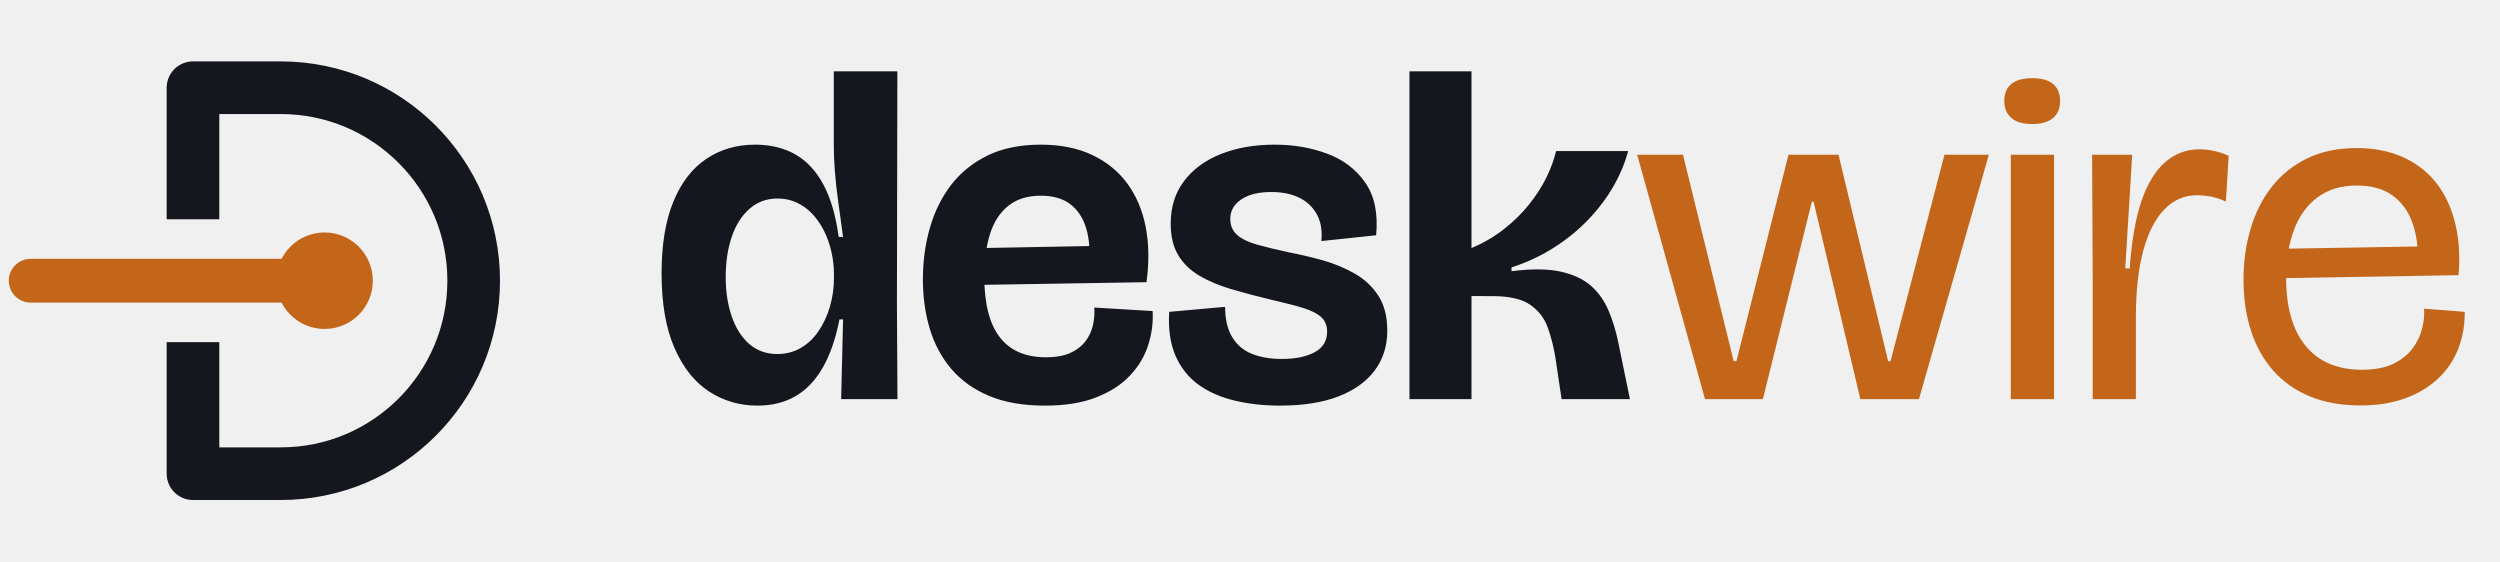
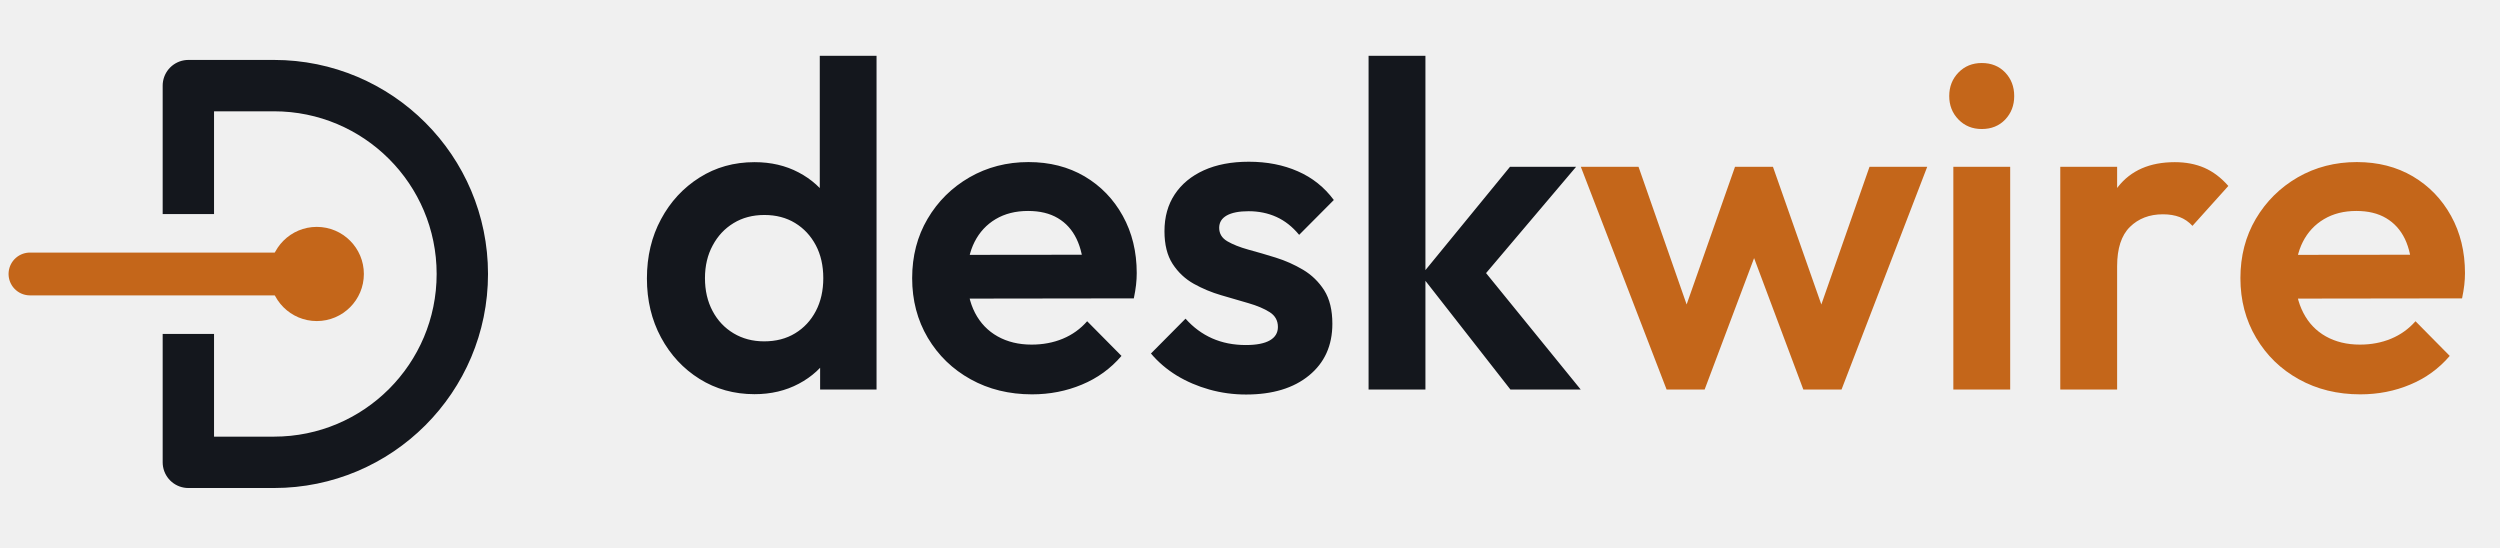
- <svg xmlns="http://www.w3.org/2000/svg" viewBox="0 0 285 64" width="285" height="64" role="img" aria-label="Deskwire">
+ <svg xmlns="http://www.w3.org/2000/svg" viewBox="0 0 292 64" width="292" height="64" role="img" aria-label="Deskwire">
  <mask id="kc" maskUnits="userSpaceOnUse" x="0" y="0" width="64" height="64">
    <rect width="64" height="64" fill="#fff" />
    <rect x="15" y="25" width="14" height="14" rx="3" fill="#000" />
  </mask>
  <path d="M22 10H32A22 22 0 0 1 32 54H22Z" fill="none" stroke="#14171d" stroke-width="6" stroke-linejoin="round" mask="url(#kc)" />
  <path d="M3.5 32H35" fill="none" stroke="#c4661a" stroke-width="5" stroke-linecap="round" />
  <circle cx="37" cy="32" r="5.5" fill="#c4661a" />
-   <path d="M86.34 46.24Q83.31 46.24 80.83 44.63Q78.35 43.01 76.89 39.66Q75.42 36.32 75.42 31.15Q75.42 26.28 76.75 23.02Q78.08 19.76 80.49 18.13Q82.91 16.49 86.09 16.49Q88.72 16.49 90.68 17.61Q92.64 18.73 93.88 21.06Q95.12 23.39 95.61 27.01H96.11Q95.81 24.89 95.56 23.01Q95.3 21.14 95.17 19.48Q95.05 17.82 95.05 16.39V8.13H102.3L102.25 34.56L102.31 45.5H95.89L96.11 36.41H95.7Q95.06 39.69 93.81 41.88Q92.56 44.07 90.71 45.15Q88.86 46.24 86.34 46.24ZM88.62 40.36Q90.09 40.36 91.28 39.67Q92.48 38.98 93.31 37.75Q94.15 36.53 94.61 34.96Q95.07 33.4 95.07 31.66V31.27Q95.07 29.93 94.77 28.66Q94.48 27.38 93.93 26.3Q93.38 25.21 92.6 24.38Q91.82 23.56 90.82 23.09Q89.82 22.63 88.65 22.63Q86.77 22.63 85.44 23.81Q84.1 24.98 83.42 27Q82.73 29.02 82.73 31.59Q82.73 34.08 83.42 36.08Q84.11 38.08 85.42 39.22Q86.74 40.36 88.62 40.36Z M119.13 46.24Q115.39 46.24 112.75 45.13Q110.12 44.02 108.44 42.05Q106.77 40.07 105.99 37.46Q105.21 34.86 105.21 31.85Q105.21 28.77 106 26Q106.79 23.23 108.42 21.09Q110.06 18.96 112.6 17.72Q115.14 16.49 118.64 16.49Q122.02 16.49 124.5 17.66Q126.98 18.83 128.53 20.94Q130.07 23.06 130.62 25.92Q131.16 28.77 130.7 32.17L109.7 32.51V28.32L125.24 28.03L124.14 30.46Q124.37 27.9 123.84 26.08Q123.31 24.27 122.03 23.29Q120.76 22.31 118.64 22.31Q116.38 22.31 114.95 23.46Q113.51 24.61 112.86 26.68Q112.21 28.75 112.21 31.52Q112.21 36.17 113.98 38.45Q115.75 40.73 119.23 40.73Q120.86 40.73 121.94 40.27Q123.02 39.8 123.67 39Q124.31 38.2 124.57 37.18Q124.82 36.16 124.75 35.06L131.4 35.46Q131.51 37.44 130.89 39.35Q130.28 41.27 128.82 42.81Q127.37 44.36 124.97 45.3Q122.58 46.24 119.13 46.24Z M145.92 46.24Q143.15 46.24 140.77 45.67Q138.39 45.11 136.65 43.87Q134.92 42.62 134.01 40.56Q133.11 38.49 133.29 35.55L139.66 34.98Q139.67 37.1 140.46 38.42Q141.25 39.74 142.7 40.33Q144.15 40.92 146.15 40.92Q148.43 40.92 149.86 40.16Q151.29 39.39 151.29 37.82Q151.29 36.79 150.65 36.18Q150.01 35.57 148.63 35.13Q147.25 34.7 145.04 34.2Q142.52 33.6 140.39 32.97Q138.26 32.34 136.7 31.41Q135.14 30.48 134.3 29.06Q133.46 27.64 133.46 25.49Q133.46 22.68 134.96 20.67Q136.46 18.66 139.13 17.58Q141.81 16.49 145.33 16.49Q148.54 16.49 151.3 17.52Q154.05 18.54 155.64 20.82Q157.23 23.1 156.88 26.82L150.64 27.48Q150.8 25.62 150.09 24.38Q149.38 23.14 148.06 22.51Q146.74 21.89 144.93 21.89Q142.75 21.89 141.5 22.74Q140.25 23.58 140.25 24.95Q140.25 26.08 141.02 26.77Q141.8 27.46 143.28 27.88Q144.77 28.3 146.91 28.76Q148.77 29.12 150.74 29.66Q152.71 30.21 154.39 31.16Q156.07 32.1 157.11 33.68Q158.15 35.26 158.15 37.71Q158.15 40.3 156.72 42.23Q155.28 44.15 152.56 45.2Q149.84 46.24 145.92 46.24Z M160.68 45.5V8.13H167.75V28.28Q169.81 27.41 171.45 26.12Q173.09 24.84 174.31 23.31Q175.53 21.79 176.3 20.22Q177.06 18.65 177.39 17.22H185.61Q185.07 19.25 183.93 21.24Q182.78 23.24 181.08 25.02Q179.37 26.81 177.16 28.22Q174.95 29.63 172.31 30.49V30.92Q175.7 30.48 177.89 30.96Q180.08 31.44 181.38 32.59Q182.67 33.74 183.37 35.4Q184.08 37.06 184.48 39.02L185.81 45.5H178.02L177.34 40.92Q177.02 38.9 176.43 37.3Q175.83 35.69 174.42 34.73Q173.01 33.77 170.23 33.76L167.75 33.75V45.5Z" fill="#14171d" />
-   <path d="M194.37 45.5 186.64 17.64H191.86L197.64 41.18H197.95L203.89 17.64H209.59L215.25 41.18H215.52L221.67 17.64H226.73L218.76 45.5H212.08L206.75 23H206.55L200.97 45.5Z M229.23 45.5V17.64H234.16V45.5ZM231.68 14.14Q230.1 14.14 229.3 13.45Q228.49 12.76 228.49 11.51Q228.49 10.22 229.31 9.56Q230.13 8.91 231.67 8.91Q233.25 8.91 234.05 9.57Q234.85 10.24 234.85 11.55Q234.85 12.78 234.04 13.46Q233.23 14.14 231.68 14.14Z M238.57 45.5V32.27L238.5 17.64H243.07L242.28 30.6H242.79Q243.11 25.88 244.14 22.88Q245.18 19.89 246.86 18.46Q248.55 17.02 250.72 17.02Q251.52 17.02 252.37 17.2Q253.23 17.38 254.07 17.76L253.75 22.98Q252.88 22.57 252.04 22.41Q251.19 22.26 250.45 22.26Q248.29 22.26 246.73 23.88Q245.16 25.5 244.32 28.62Q243.49 31.73 243.49 36.19V45.5Z M269.1 46.22Q265.81 46.22 263.32 45.19Q260.82 44.15 259.15 42.25Q257.47 40.35 256.62 37.72Q255.76 35.1 255.76 31.87Q255.76 28.8 256.57 26.08Q257.37 23.36 258.98 21.3Q260.59 19.24 263.01 18.06Q265.43 16.88 268.67 16.88Q271.62 16.88 273.9 17.9Q276.18 18.91 277.69 20.8Q279.2 22.69 279.87 25.38Q280.55 28.06 280.28 31.37L258.81 31.73V28.38L276.68 28.08L275.62 30Q275.73 27.34 275 25.35Q274.27 23.36 272.7 22.25Q271.14 21.15 268.67 21.15Q266.02 21.15 264.22 22.48Q262.42 23.81 261.52 26.19Q260.62 28.58 260.62 31.69Q260.62 36.75 262.86 39.45Q265.09 42.15 269.26 42.15Q271.39 42.15 272.79 41.49Q274.2 40.82 275.01 39.75Q275.82 38.68 276.12 37.46Q276.43 36.25 276.34 35.19L280.98 35.55Q281 37.83 280.23 39.78Q279.47 41.72 277.94 43.16Q276.41 44.6 274.19 45.41Q271.96 46.22 269.1 46.22Z" fill="#c4661a" />
+   <path d="M88.13 46.04Q84.56 46.04 81.71 44.26Q78.86 42.48 77.21 39.42Q75.56 36.36 75.56 32.53Q75.56 28.65 77.21 25.6Q78.85 22.54 81.7 20.74Q84.54 18.94 88.13 18.94Q91.01 18.94 93.28 20.14Q95.55 21.33 96.92 23.43Q98.29 25.52 98.34 28.18V36.72Q98.29 39.38 96.94 41.49Q95.59 43.61 93.3 44.82Q91.01 46.04 88.13 46.04ZM89.25 39.87Q91.33 39.87 92.87 38.93Q94.42 37.99 95.29 36.33Q96.16 34.67 96.16 32.49Q96.16 30.3 95.29 28.65Q94.41 26.99 92.87 26.05Q91.33 25.11 89.28 25.11Q87.23 25.11 85.68 26.06Q84.13 27 83.24 28.67Q82.34 30.33 82.34 32.49Q82.34 34.66 83.23 36.33Q84.11 37.99 85.68 38.93Q87.25 39.87 89.25 39.87ZM102.38 45.5H95.79V38.51L96.88 32.17L95.75 25.88V6.52H102.38Z M120.54 46.06Q116.54 46.06 113.37 44.3Q110.21 42.55 108.37 39.46Q106.54 36.37 106.54 32.49Q106.54 28.62 108.34 25.56Q110.14 22.5 113.24 20.71Q116.34 18.93 120.13 18.93Q123.83 18.93 126.68 20.6Q129.52 22.28 131.14 25.21Q132.77 28.15 132.77 31.9Q132.77 32.57 132.69 33.28Q132.61 33.98 132.43 34.85L110.75 34.88V29.77L129.22 29.75L126.6 31.83Q126.51 29.49 125.74 27.9Q124.98 26.32 123.56 25.48Q122.15 24.64 120.08 24.64Q117.9 24.64 116.3 25.59Q114.7 26.54 113.83 28.25Q112.96 29.97 112.96 32.36Q112.96 34.76 113.88 36.54Q114.81 38.33 116.52 39.29Q118.23 40.25 120.49 40.25Q122.48 40.25 124.14 39.56Q125.8 38.87 126.98 37.52L130.99 41.57Q129.09 43.79 126.37 44.92Q123.65 46.06 120.54 46.06Z M145.54 46.08Q143.33 46.08 141.26 45.5Q139.19 44.92 137.44 43.86Q135.7 42.79 134.43 41.29L138.47 37.22Q139.82 38.74 141.58 39.52Q143.34 40.3 145.52 40.3Q147.36 40.3 148.31 39.76Q149.26 39.22 149.26 38.19Q149.26 37.07 148.3 36.46Q147.34 35.85 145.82 35.41Q144.31 34.97 142.63 34.48Q140.95 33.99 139.44 33.15Q137.92 32.3 136.96 30.82Q136.01 29.35 136.01 27Q136.01 24.51 137.21 22.7Q138.41 20.89 140.61 19.89Q142.82 18.89 145.86 18.89Q149.05 18.89 151.59 20.01Q154.13 21.12 155.79 23.36L151.74 27.43Q150.57 26.01 149.09 25.34Q147.61 24.67 145.84 24.67Q144.17 24.67 143.28 25.17Q142.4 25.67 142.4 26.61Q142.4 27.62 143.35 28.18Q144.31 28.74 145.82 29.16Q147.34 29.57 149.01 30.09Q150.68 30.61 152.2 31.51Q153.71 32.41 154.67 33.91Q155.62 35.42 155.62 37.82Q155.62 41.62 152.9 43.85Q150.19 46.08 145.54 46.08Z M176.42 45.5 165.99 32.16 176.37 19.48H184.09L172.02 33.73L172.29 30.32L184.63 45.5ZM159.85 45.5V6.52H166.49V45.5Z" fill="#14171d" />
+   <path d="M194.66 45.5 184.64 19.48H191.38L197.99 38.4L195.98 38.46L202.65 19.48H207.08L213.75 38.46L211.74 38.4L218.36 19.48H225.1L215.09 45.5H210.63L203.89 27.51H205.87L199.1 45.5Z M228.15 45.5V19.48H234.79V45.5ZM231.47 15.07Q229.83 15.07 228.75 13.96Q227.67 12.85 227.67 11.22Q227.67 9.58 228.75 8.47Q229.83 7.36 231.47 7.36Q233.15 7.36 234.21 8.47Q235.26 9.58 235.26 11.22Q235.26 12.85 234.21 13.96Q233.15 15.07 231.47 15.07Z M240.64 45.5V19.48H247.28V45.5ZM247.28 31.09 244.79 29.56Q245.1 24.74 247.37 21.84Q249.64 18.94 254.02 18.94Q255.94 18.94 257.47 19.6Q259 20.27 260.27 21.72L256.08 26.38Q255.42 25.67 254.58 25.35Q253.73 25.03 252.63 25.03Q250.27 25.03 248.77 26.51Q247.28 27.98 247.28 31.09Z M275.68 46.06Q271.68 46.06 268.51 44.3Q265.35 42.55 263.52 39.46Q261.68 36.37 261.68 32.49Q261.68 28.62 263.48 25.56Q265.29 22.5 268.38 20.71Q271.48 18.93 275.28 18.93Q278.98 18.93 281.82 20.6Q284.66 22.28 286.28 25.21Q287.91 28.15 287.91 31.9Q287.91 32.57 287.83 33.28Q287.75 33.98 287.57 34.85L265.89 34.88V29.77L284.36 29.75L281.74 31.83Q281.65 29.49 280.89 27.9Q280.12 26.32 278.7 25.48Q277.29 24.64 275.22 24.64Q273.05 24.64 271.45 25.59Q269.84 26.54 268.97 28.25Q268.1 29.97 268.1 32.36Q268.1 34.76 269.03 36.54Q269.95 38.33 271.66 39.29Q273.37 40.25 275.64 40.25Q277.62 40.25 279.28 39.56Q280.94 38.87 282.13 37.52L286.13 41.57Q284.23 43.79 281.51 44.92Q278.8 46.06 275.68 46.06Z" fill="#c4661a" />
</svg>
